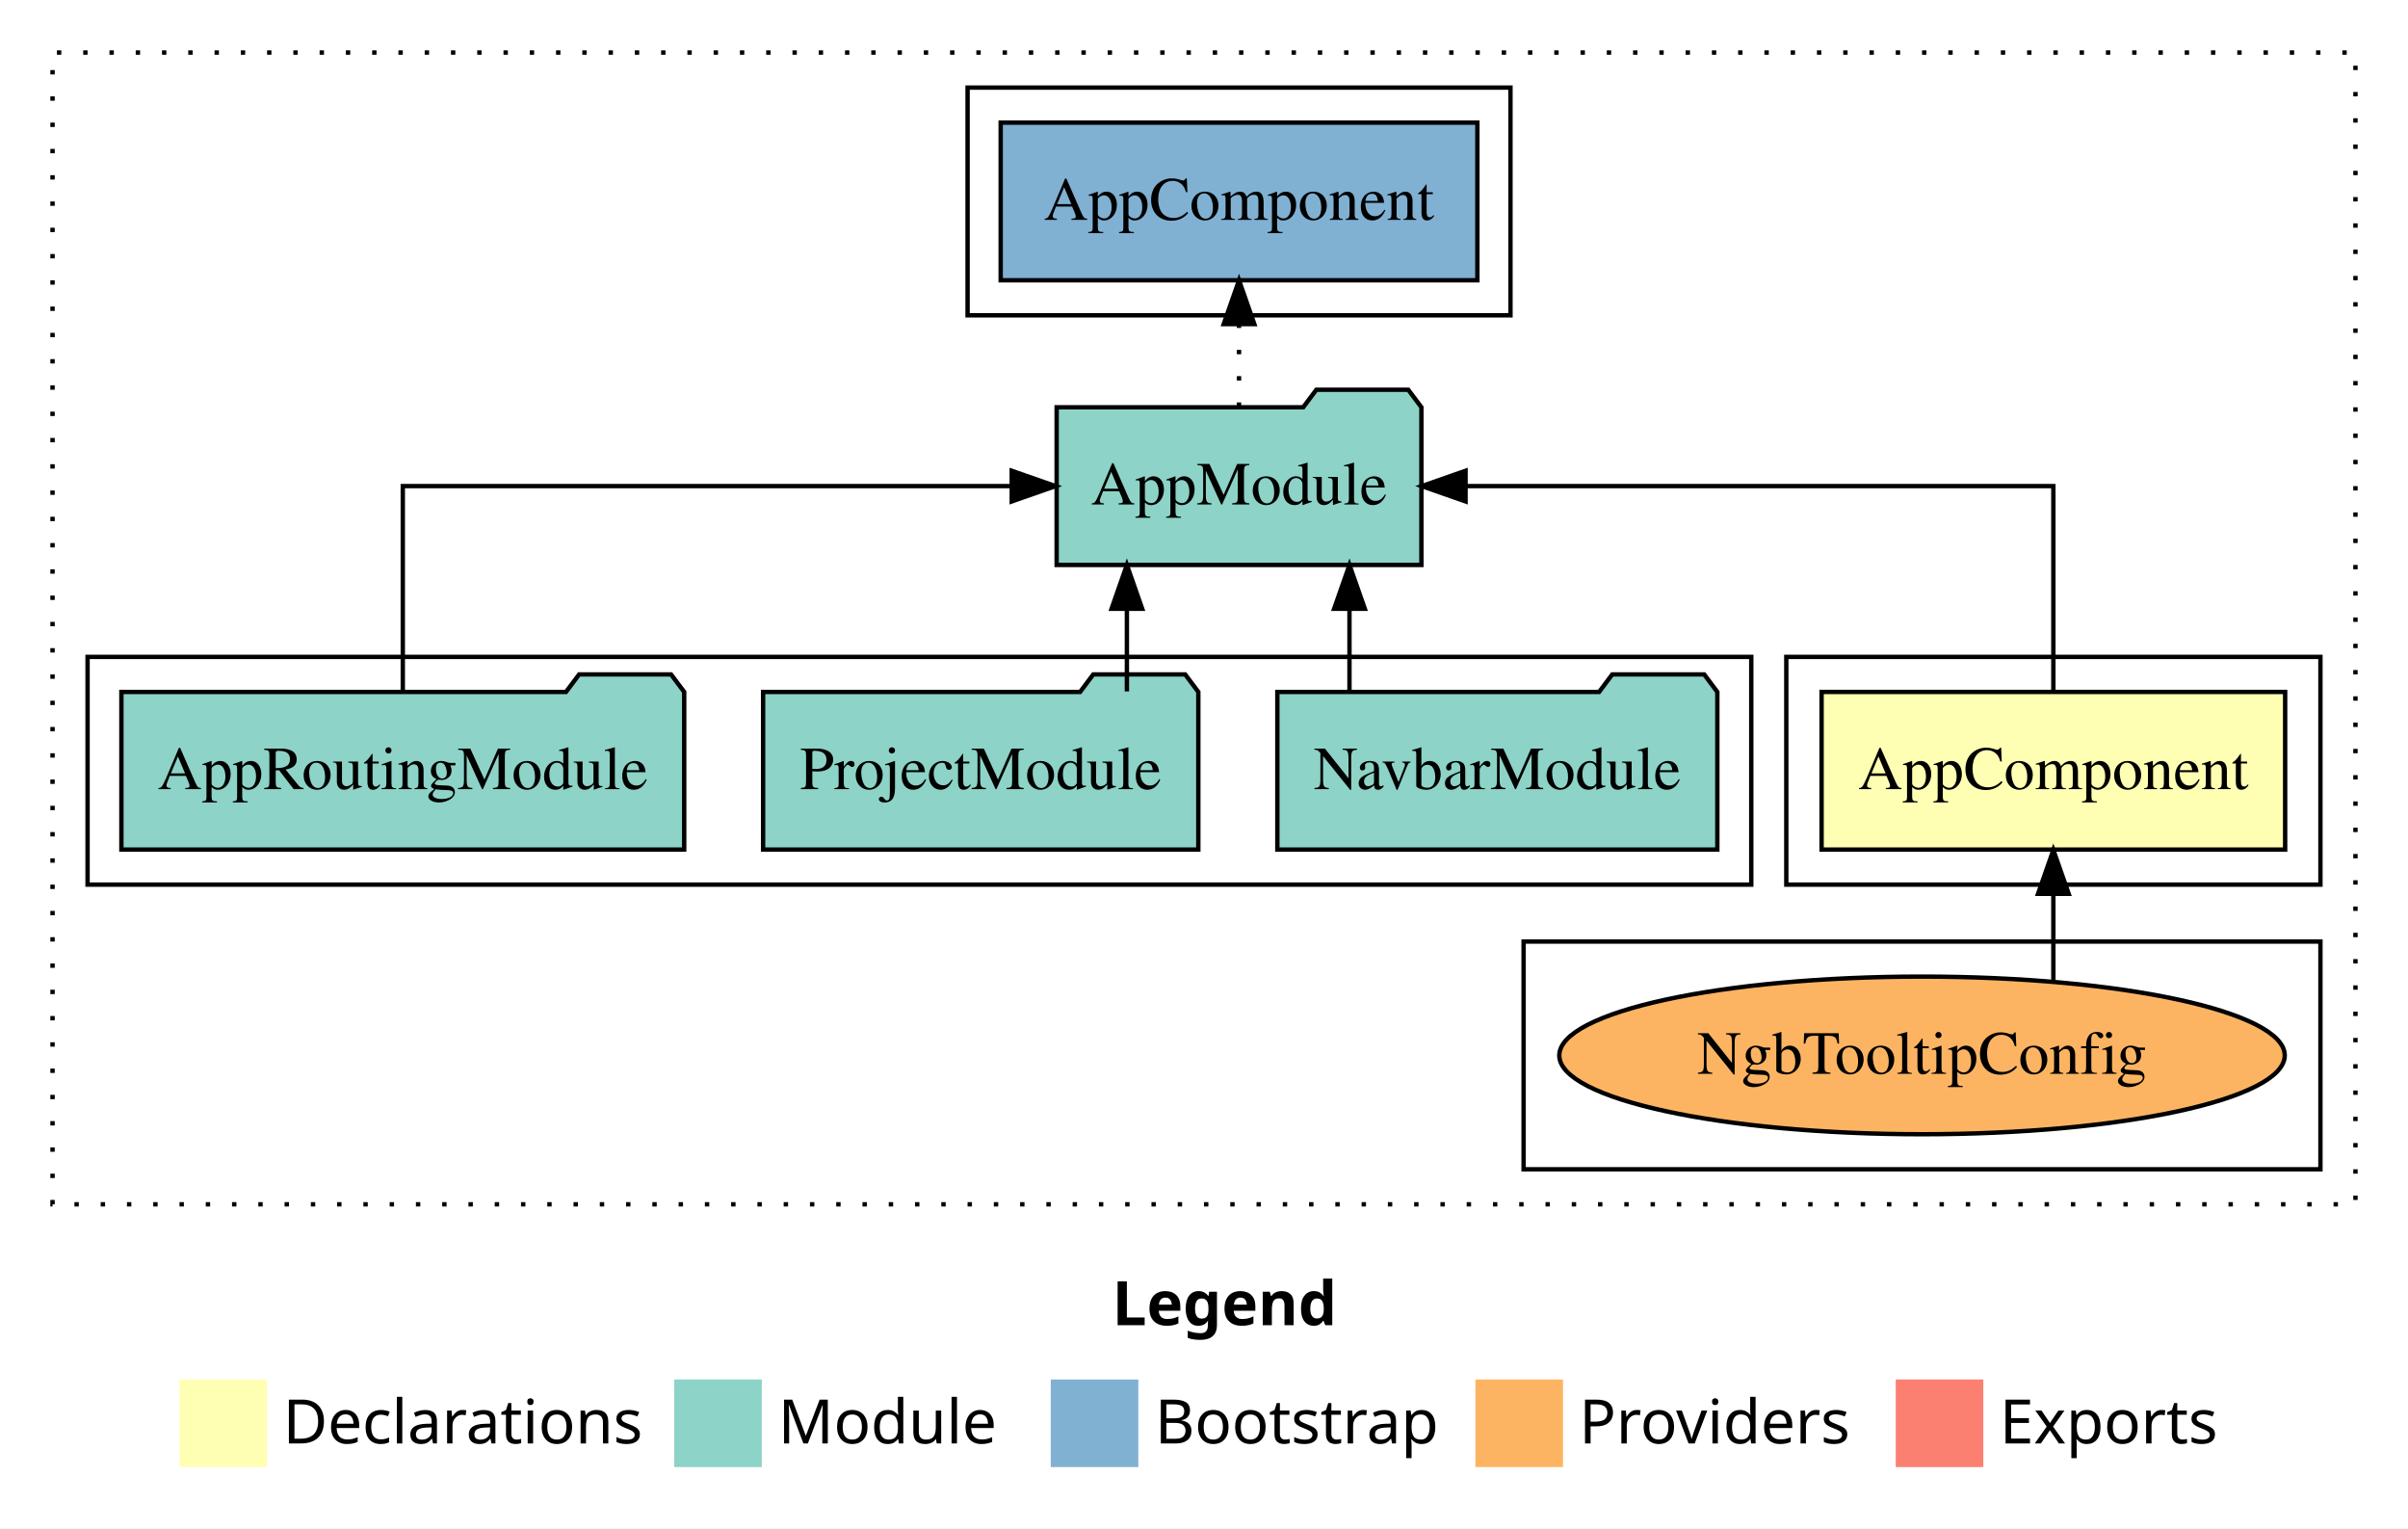
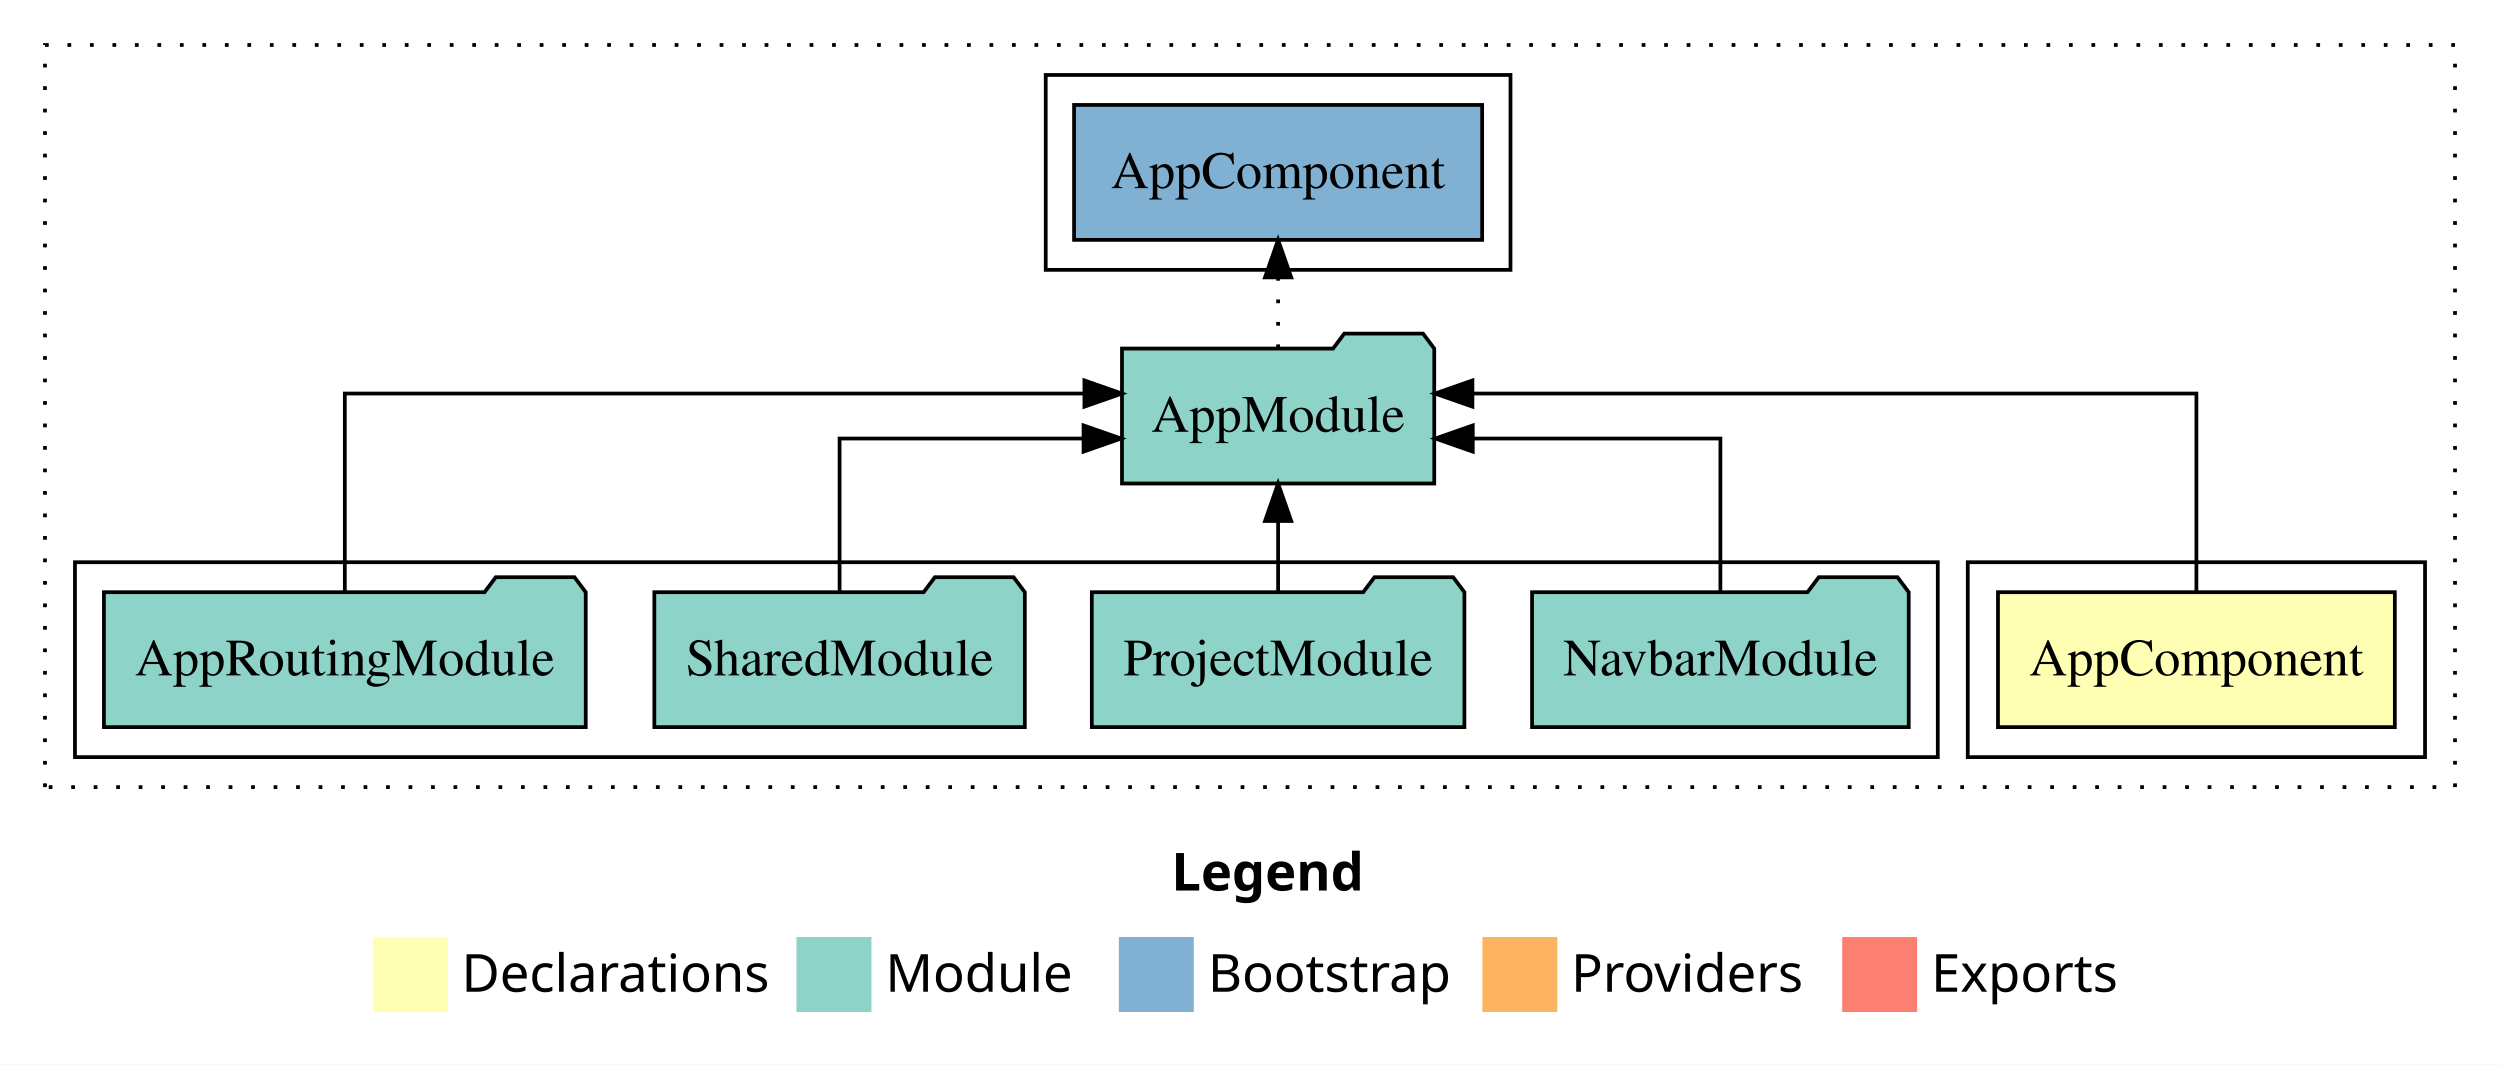
- <svg xmlns="http://www.w3.org/2000/svg" width="550pt" height="349pt" viewBox="0.00 0.00 550.00 349.00">
-   <g id="graph0" class="graph" transform="scale(1 1) rotate(0) translate(4 345)">
-     <polygon fill="#ffffff" stroke="transparent" points="-4,4 -4,-345 546,-345 546,4 -4,4" />
-     <text text-anchor="start" x="250.009" y="-42.4" font-family="sans-serif" font-weight="bold" font-size="14.00" fill="#000000">Legend</text>
-     <polygon fill="#ffffb3" stroke="transparent" points="37,-10 37,-30 57,-30 57,-10 37,-10" />
-     <text text-anchor="start" x="60.629" y="-15.4" font-family="sans-serif" font-size="14.00" fill="#000000">  Declarations</text>
-     <polygon fill="#8dd3c7" stroke="transparent" points="150,-10 150,-30 170,-30 170,-10 150,-10" />
-     <text text-anchor="start" x="173.725" y="-15.4" font-family="sans-serif" font-size="14.00" fill="#000000">  Module</text>
-     <polygon fill="#80b1d3" stroke="transparent" points="236,-10 236,-30 256,-30 256,-10 236,-10" />
-     <text text-anchor="start" x="259.781" y="-15.4" font-family="sans-serif" font-size="14.00" fill="#000000">  Bootstrap</text>
-     <polygon fill="#fdb462" stroke="transparent" points="333,-10 333,-30 353,-30 353,-10 333,-10" />
-     <text text-anchor="start" x="356.673" y="-15.4" font-family="sans-serif" font-size="14.00" fill="#000000">  Providers</text>
-     <polygon fill="#fb8072" stroke="transparent" points="429,-10 429,-30 449,-30 449,-10 429,-10" />
-     <text text-anchor="start" x="452.726" y="-15.4" font-family="sans-serif" font-size="14.00" fill="#000000">  Exports</text>
+ <svg xmlns="http://www.w3.org/2000/svg" width="667pt" height="284pt" viewBox="0.00 0.00 667.00 284.00">
+   <g id="graph0" class="graph" transform="scale(1 1) rotate(0) translate(4 280)">
+     <polygon fill="#ffffff" stroke="transparent" points="-4,4 -4,-280 663,-280 663,4 -4,4" />
+     <text text-anchor="start" x="308.509" y="-42.4" font-family="sans-serif" font-weight="bold" font-size="14.00" fill="#000000">Legend</text>
+     <polygon fill="#ffffb3" stroke="transparent" points="95.5,-10 95.5,-30 115.5,-30 115.5,-10 95.5,-10" />
+     <text text-anchor="start" x="119.129" y="-15.4" font-family="sans-serif" font-size="14.00" fill="#000000">  Declarations</text>
+     <polygon fill="#8dd3c7" stroke="transparent" points="208.5,-10 208.5,-30 228.5,-30 228.5,-10 208.5,-10" />
+     <text text-anchor="start" x="232.225" y="-15.4" font-family="sans-serif" font-size="14.00" fill="#000000">  Module</text>
+     <polygon fill="#80b1d3" stroke="transparent" points="294.5,-10 294.5,-30 314.5,-30 314.5,-10 294.5,-10" />
+     <text text-anchor="start" x="318.281" y="-15.4" font-family="sans-serif" font-size="14.00" fill="#000000">  Bootstrap</text>
+     <polygon fill="#fdb462" stroke="transparent" points="391.5,-10 391.5,-30 411.5,-30 411.5,-10 391.5,-10" />
+     <text text-anchor="start" x="415.173" y="-15.4" font-family="sans-serif" font-size="14.00" fill="#000000">  Providers</text>
+     <polygon fill="#fb8072" stroke="transparent" points="487.5,-10 487.5,-30 507.5,-30 507.5,-10 487.5,-10" />
+     <text text-anchor="start" x="511.226" y="-15.4" font-family="sans-serif" font-size="14.00" fill="#000000">  Exports</text>
    <g id="clust1" class="cluster">
-       <polygon fill="none" stroke="#000000" stroke-dasharray="1,5" points="8,-70 8,-333 534,-333 534,-70 8,-70" />
+       <polygon fill="none" stroke="#000000" stroke-dasharray="1,5" points="8,-70 8,-268 651,-268 651,-70 8,-70" />
    </g>
    <g id="clust2" class="cluster">
-       <polygon fill="none" stroke="#000000" points="404,-143 404,-195 526,-195 526,-143 404,-143" />
-     </g>
-     <g id="clust3" class="cluster">
-       <polygon fill="none" stroke="#000000" points="344,-78 344,-130 526,-130 526,-78 344,-78" />
+       <polygon fill="none" stroke="#000000" points="521,-78 521,-130 643,-130 643,-78 521,-78" />
    </g>
    <g id="clust4" class="cluster">
-       <polygon fill="none" stroke="#000000" points="16,-143 16,-195 396,-195 396,-143 16,-143" />
+       <polygon fill="none" stroke="#000000" points="16,-78 16,-130 513,-130 513,-78 16,-78" />
    </g>
    <g id="clust6" class="cluster">
-       <polygon fill="none" stroke="#000000" points="217,-273 217,-325 341,-325 341,-273 217,-273" />
+       <polygon fill="none" stroke="#000000" points="275,-208 275,-260 399,-260 399,-208 275,-208" />
    </g>
    <g id="node1" class="node">
-       <polygon fill="#ffffb3" stroke="#000000" points="517.94,-187 412.06,-187 412.06,-151 517.94,-151 517.94,-187" />
-       <text text-anchor="middle" x="465" y="-164.8" font-family="Times,serif" font-size="14.00" fill="#000000">AppComponent</text>
+       <polygon fill="#ffffb3" stroke="#000000" points="634.94,-122 529.06,-122 529.06,-86 634.94,-86 634.94,-122" />
+       <text text-anchor="middle" x="582" y="-99.8" font-family="Times,serif" font-size="14.00" fill="#000000">AppComponent</text>
    </g>
    <g id="node2" class="node">
-       <polygon fill="#8dd3c7" stroke="#000000" points="320.657,-252 317.657,-256 296.657,-256 293.657,-252 237.343,-252 237.343,-216 320.657,-216 320.657,-252" />
-       <text text-anchor="middle" x="279" y="-229.8" font-family="Times,serif" font-size="14.00" fill="#000000">AppModule</text>
+       <polygon fill="#8dd3c7" stroke="#000000" points="378.657,-187 375.657,-191 354.657,-191 351.657,-187 295.343,-187 295.343,-151 378.657,-151 378.657,-187" />
+       <text text-anchor="middle" x="337" y="-164.8" font-family="Times,serif" font-size="14.00" fill="#000000">AppModule</text>
    </g>
    <g id="edge1" class="edge">
-       <path fill="none" stroke="#000000" d="M465,-187.106C465,-206.339 465,-234 465,-234 465,-234 330.742,-234 330.742,-234" />
-       <polygon fill="#000000" stroke="#000000" points="330.742,-230.5 320.742,-234 330.742,-237.5 330.742,-230.5" />
+       <path fill="none" stroke="#000000" d="M582,-122.284C582,-143.321 582,-175 582,-175 582,-175 388.839,-175 388.839,-175" />
+       <polygon fill="#000000" stroke="#000000" points="388.839,-171.5 378.839,-175 388.839,-178.5 388.839,-171.5" />
    </g>
    <g id="node7" class="node">
-       <polygon fill="#80b1d3" stroke="#000000" points="333.439,-317 224.561,-317 224.561,-281 333.439,-281 333.439,-317" />
-       <text text-anchor="middle" x="279" y="-294.8" font-family="Times,serif" font-size="14.00" fill="#000000">AppComponent </text>
+       <polygon fill="#80b1d3" stroke="#000000" points="391.439,-252 282.561,-252 282.561,-216 391.439,-216 391.439,-252" />
+       <text text-anchor="middle" x="337" y="-229.8" font-family="Times,serif" font-size="14.00" fill="#000000">AppComponent </text>
    </g>
    <g id="edge6" class="edge">
-       <path fill="none" stroke="#000000" stroke-dasharray="1,5" d="M279,-252.106C279,-252.106 279,-270.991 279,-270.991" />
-       <polygon fill="#000000" stroke="#000000" points="275.5,-270.991 279,-280.991 282.5,-270.991 275.5,-270.991" />
+       <path fill="none" stroke="#000000" stroke-dasharray="1,5" d="M337,-187.106C337,-187.106 337,-205.991 337,-205.991" />
+       <polygon fill="#000000" stroke="#000000" points="333.5,-205.991 337,-215.991 340.5,-205.991 333.5,-205.991" />
    </g>
    <g id="node3" class="node">
-       <ellipse fill="#fdb462" stroke="#000000" cx="435" cy="-104" rx="82.85" ry="18" />
-       <text text-anchor="middle" x="435" y="-99.8" font-family="Times,serif" font-size="14.00" fill="#000000">NgbTooltipConfig</text>
+       <polygon fill="#8dd3c7" stroke="#000000" points="505.247,-122 502.247,-126 481.247,-126 478.247,-122 404.753,-122 404.753,-86 505.247,-86 505.247,-122" />
+       <text text-anchor="middle" x="455" y="-99.8" font-family="Times,serif" font-size="14.00" fill="#000000">NavbarModule</text>
    </g>
    <g id="edge2" class="edge">
-       <path fill="none" stroke="#000000" d="M465,-121.078C465,-121.078 465,-140.899 465,-140.899" />
-       <polygon fill="#000000" stroke="#000000" points="461.5,-140.899 465,-150.899 468.5,-140.899 461.5,-140.899" />
+       <path fill="none" stroke="#000000" d="M455,-122.022C455,-139.373 455,-163 455,-163 455,-163 388.935,-163 388.935,-163" />
+       <polygon fill="#000000" stroke="#000000" points="388.935,-159.5 378.935,-163 388.935,-166.5 388.935,-159.5" />
    </g>
    <g id="node4" class="node">
-       <polygon fill="#8dd3c7" stroke="#000000" points="388.247,-187 385.247,-191 364.247,-191 361.247,-187 287.753,-187 287.753,-151 388.247,-151 388.247,-187" />
-       <text text-anchor="middle" x="338" y="-164.8" font-family="Times,serif" font-size="14.00" fill="#000000">NavbarModule</text>
+       <polygon fill="#8dd3c7" stroke="#000000" points="386.704,-122 383.704,-126 362.704,-126 359.704,-122 287.296,-122 287.296,-86 386.704,-86 386.704,-122" />
+       <text text-anchor="middle" x="337" y="-99.8" font-family="Times,serif" font-size="14.00" fill="#000000">ProjectModule</text>
    </g>
    <g id="edge3" class="edge">
-       <path fill="none" stroke="#000000" d="M304.228,-187.106C304.228,-187.106 304.228,-205.991 304.228,-205.991" />
-       <polygon fill="#000000" stroke="#000000" points="300.728,-205.991 304.228,-215.991 307.728,-205.991 300.728,-205.991" />
+       <path fill="none" stroke="#000000" d="M337,-122.106C337,-122.106 337,-140.991 337,-140.991" />
+       <polygon fill="#000000" stroke="#000000" points="333.5,-140.991 337,-150.991 340.5,-140.991 333.5,-140.991" />
    </g>
    <g id="node5" class="node">
-       <polygon fill="#8dd3c7" stroke="#000000" points="269.704,-187 266.704,-191 245.704,-191 242.704,-187 170.296,-187 170.296,-151 269.704,-151 269.704,-187" />
-       <text text-anchor="middle" x="220" y="-164.8" font-family="Times,serif" font-size="14.00" fill="#000000">ProjectModule</text>
+       <polygon fill="#8dd3c7" stroke="#000000" points="269.423,-122 266.423,-126 245.423,-126 242.423,-122 170.577,-122 170.577,-86 269.423,-86 269.423,-122" />
+       <text text-anchor="middle" x="220" y="-99.8" font-family="Times,serif" font-size="14.00" fill="#000000">SharedModule</text>
    </g>
    <g id="edge4" class="edge">
-       <path fill="none" stroke="#000000" d="M253.387,-187.106C253.387,-187.106 253.387,-205.991 253.387,-205.991" />
-       <polygon fill="#000000" stroke="#000000" points="249.887,-205.991 253.387,-215.991 256.887,-205.991 249.887,-205.991" />
+       <path fill="none" stroke="#000000" d="M220,-122.022C220,-139.373 220,-163 220,-163 220,-163 285.091,-163 285.091,-163" />
+       <polygon fill="#000000" stroke="#000000" points="285.091,-166.5 295.091,-163 285.091,-159.5 285.091,-166.5" />
    </g>
    <g id="node6" class="node">
-       <polygon fill="#8dd3c7" stroke="#000000" points="152.274,-187 149.274,-191 128.274,-191 125.274,-187 23.726,-187 23.726,-151 152.274,-151 152.274,-187" />
-       <text text-anchor="middle" x="88" y="-164.8" font-family="Times,serif" font-size="14.00" fill="#000000">AppRoutingModule</text>
+       <polygon fill="#8dd3c7" stroke="#000000" points="152.274,-122 149.274,-126 128.274,-126 125.274,-122 23.726,-122 23.726,-86 152.274,-86 152.274,-122" />
+       <text text-anchor="middle" x="88" y="-99.8" font-family="Times,serif" font-size="14.00" fill="#000000">AppRoutingModule</text>
    </g>
    <g id="edge5" class="edge">
-       <path fill="none" stroke="#000000" d="M88,-187.106C88,-206.339 88,-234 88,-234 88,-234 227.084,-234 227.084,-234" />
-       <polygon fill="#000000" stroke="#000000" points="227.084,-237.5 237.084,-234 227.084,-230.5 227.084,-237.5" />
+       <path fill="none" stroke="#000000" d="M88,-122.284C88,-143.321 88,-175 88,-175 88,-175 285.323,-175 285.323,-175" />
+       <polygon fill="#000000" stroke="#000000" points="285.323,-178.5 295.323,-175 285.323,-171.5 285.323,-178.5" />
    </g>
  </g>
</svg>
